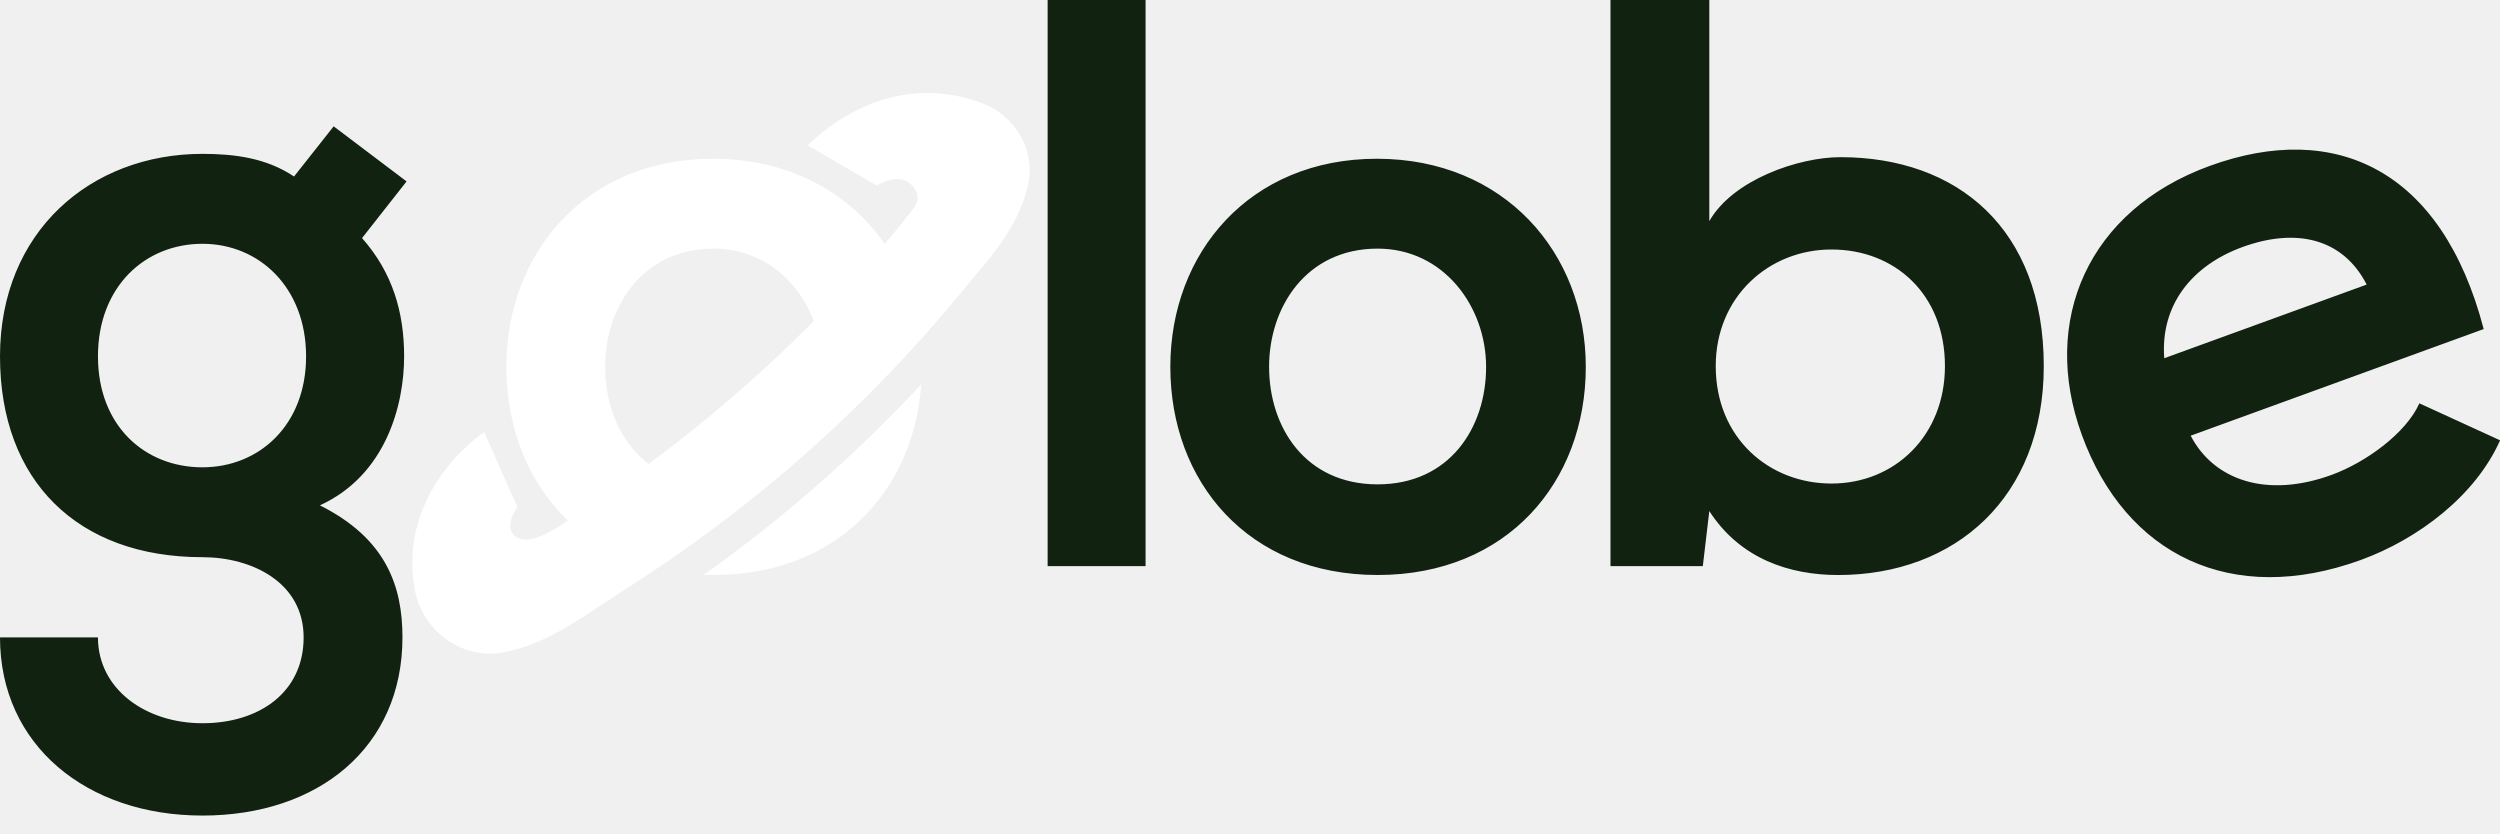
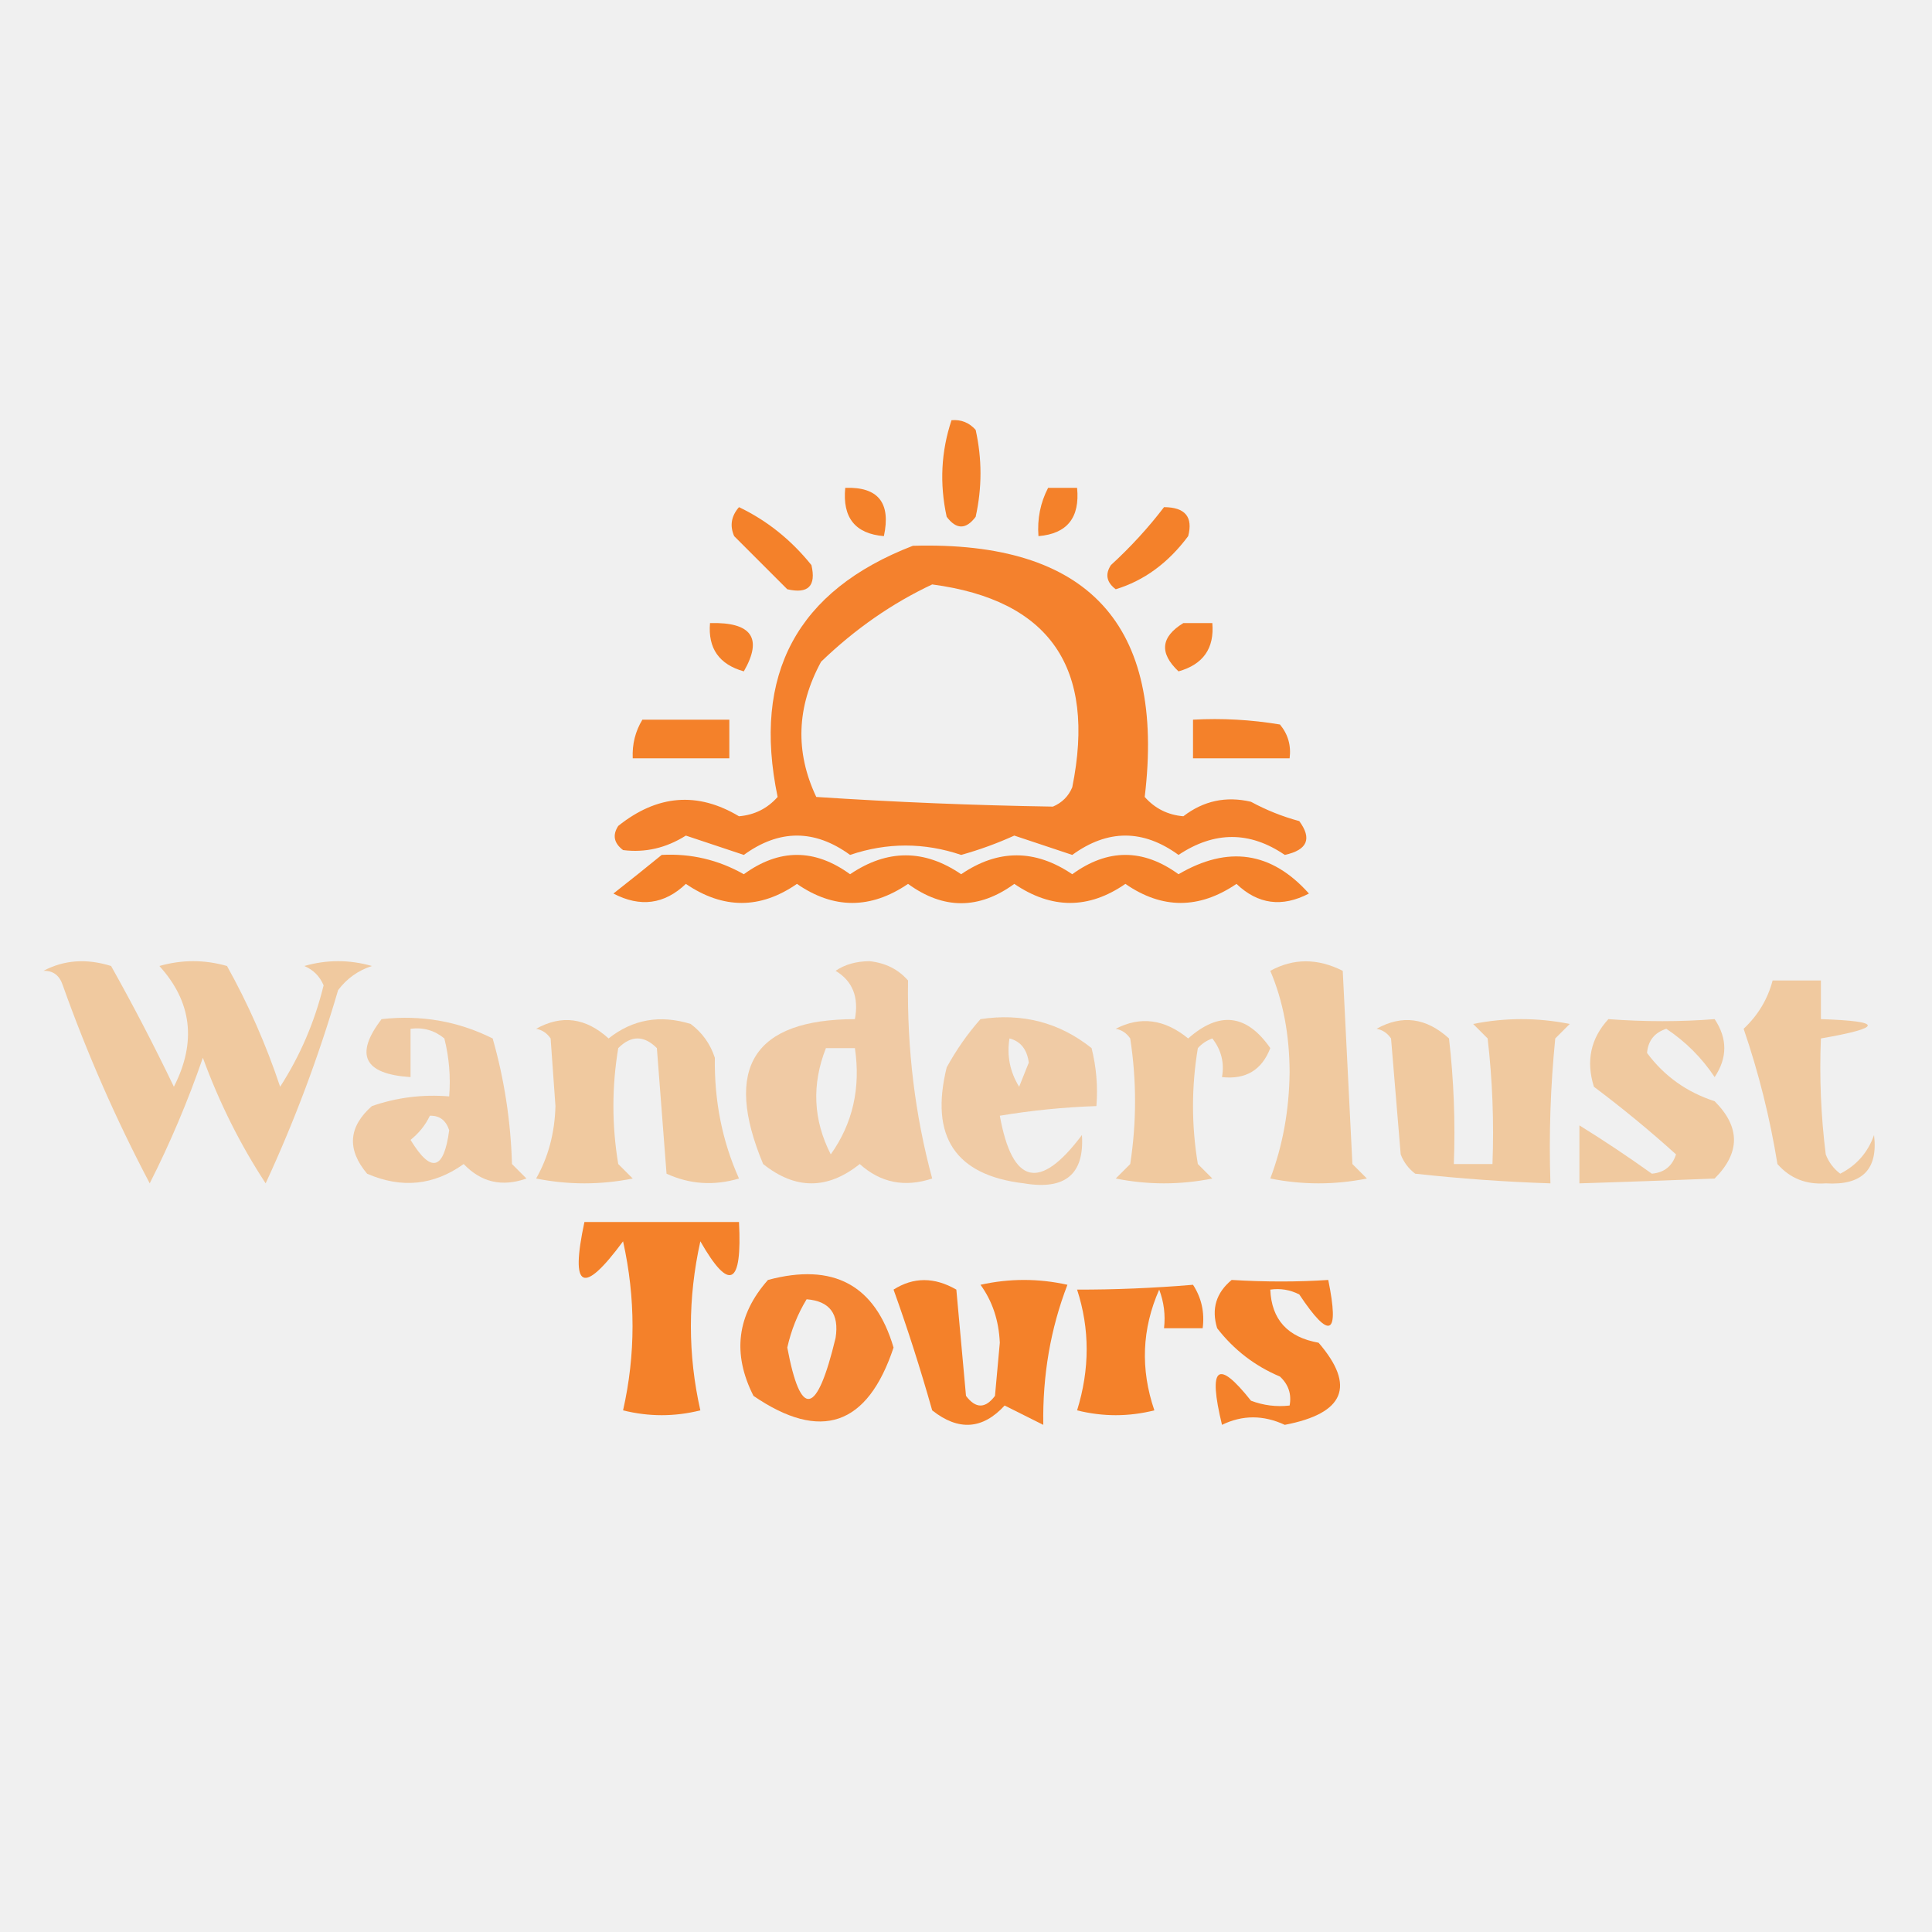
- <svg xmlns="http://www.w3.org/2000/svg" width="120" height="40" fill="none">
-   <path d="m16.016 6.064 3.5 2.644-2.138 2.72c1.476 1.67 2.02 3.577 2.02 5.677 0 2.37-.894 5.714-4.044 7.152 3.188 1.594 3.964 3.888 3.964 6.338 0 5.288-4.044 8.552-9.602 8.552C4.158 39.147 0 35.765 0 30.595h4.702c0 2.488 2.294 4.12 5.014 4.12s4.858-1.476 4.858-4.12-2.488-3.85-4.858-3.85C3.732 26.745 0 23.093 0 17.105s4.352-9.72 9.72-9.72c1.517 0 3.07.194 4.393 1.088l1.903-2.409ZM4.702 17.104c0 3.345 2.256 5.327 5.014 5.327 2.72 0 4.976-2.02 4.976-5.326 0-3.306-2.252-5.403-4.972-5.403-2.762 0-5.018 2.059-5.018 5.403ZM54.988 0v27.175h-4.702V0h4.702Zm21.13 17.61c0 5.52-3.77 9.99-9.99 9.99-6.22 0-9.952-4.47-9.952-9.99 0-5.482 3.808-9.99 9.914-9.99 6.105 0 10.028 4.508 10.028 9.99Zm-15.201 0c0 2.915 1.75 5.639 5.208 5.639s5.208-2.72 5.208-5.639c0-2.876-2.02-5.676-5.208-5.676-3.42 0-5.209 2.8-5.209 5.676ZM82.047 0v10.614c1.126-1.982 4.276-3.07 6.296-3.07 5.596 0 9.758 3.42 9.758 10.028 0 6.297-4.238 10.029-9.872 10.029-2.332 0-4.703-.776-6.182-3.07l-.312 2.644h-4.432V0h4.744Zm.308 17.572c0 3.459 2.564 5.638 5.558 5.638 3.032 0 5.444-2.294 5.444-5.638 0-3.458-2.412-5.596-5.444-5.596-2.99-.004-5.558 2.252-5.558 5.596Zm22.797 3.341c1.102 2.12 3.625 3.025 6.767 1.881 1.643-.599 3.573-2.002 4.211-3.434l3.874 1.775c-1.182 2.664-3.94 4.744-6.681 5.742-6.21 2.259-11.296-.233-13.396-6.006-1.996-5.478.294-10.78 6.14-12.908 6.026-2.193 11.147.163 13.15 7.832l-14.065 5.118Zm8.448-7.253c-1.143-2.232-3.396-2.734-5.953-1.805-2.412.876-3.957 2.765-3.763 5.34l9.716-3.535Z" fill="#121" />
-   <path fill-rule="evenodd" clip-rule="evenodd" d="M43.239 13.038C41.7 9.83 38.496 7.62 34.22 7.62c-6.105 0-9.913 4.508-9.913 9.99 0 3.5 1.5 6.578 4.183 8.362a9.26 9.26 0 0 0 .245-.189 67.842 67.842 0 0 0 3.915-2.755c-2.394-.705-3.603-2.995-3.603-5.418 0-2.876 1.791-5.676 5.208-5.676 3.009 0 4.977 2.495 5.189 5.193a67.631 67.631 0 0 0 3.794-4.09Zm-9.464 14.554a67.79 67.79 0 0 0 10.445-9.146c-.361 5.129-4.058 9.155-9.96 9.155-.164 0-.325-.003-.485-.01Z" fill="#fff" />
-   <path d="M47.104 4.935c-4.844-1.782-8.326 2.05-8.326 2.05l3.302 1.92c1.237-.71 1.788-.02 1.93.358.1.266-.035.558-.142.717l-.804 1.015A67.73 67.73 0 0 1 27.932 24.49s-1.719 1.386-2.633 1.407c-.77.017-1.113-.63-.465-1.56L23.24 20.74s-4.147 2.716-3.344 7.492c.34 2.016 2.235 3.45 4.249 3.087 1.029-.184 2.3-.686 3.856-1.715l2.862-1.871A67.774 67.774 0 0 0 45.996 14.21l.984-1.189c1.483-1.687 2.148-3.077 2.373-4.175.347-1.68-.648-3.323-2.249-3.912Z" fill="#fff" />
+ <svg xmlns="http://www.w3.org/2000/svg" version="1.1" width="200px" height="200px" style="shape-rendering:geometricPrecision; text-rendering:geometricPrecision; image-rendering:optimizeQuality; fill-rule:evenodd; clip-rule:evenodd">
+   <g>
+     <path style="opacity:1" fill="#f4812a" d="M 98.5,43.5 C 99.496,43.414 100.329,43.748 101,44.5C 101.667,47.5 101.667,50.5 101,53.5C 100,54.833 99,54.833 98,53.5C 97.253,50.076 97.42,46.743 98.5,43.5 Z" />
+   </g>
+   <g>
+     <path style="opacity:1" fill="#f4812a" d="M 87.5,50.5 C 90.91,50.384 92.244,52.05 91.5,55.5C 88.53,55.254 87.197,53.588 87.5,50.5 Z" />
+   </g>
+   <g>
+     <path style="opacity:1" fill="#f4812a" d="M 108.5,50.5 C 109.5,50.5 110.5,50.5 111.5,50.5C 111.803,53.588 110.47,55.254 107.5,55.5C 107.366,53.709 107.699,52.042 108.5,50.5 Z" />
+   </g>
+   <g>
+     <path style="opacity:1" fill="#f4812a" d="M 76.5,52.5 C 79.394,53.882 81.894,55.882 84,58.5C 84.5,60.667 83.667,61.5 81.5,61C 79.667,59.167 77.833,57.333 76,55.5C 75.53,54.423 75.697,53.423 76.5,52.5 Z" />
+   </g>
+   <g>
+     <path style="opacity:1" fill="#f4812a" d="M 120.5,52.5 C 122.686,52.511 123.519,53.511 123,55.5C 120.936,58.274 118.436,60.107 115.5,61C 114.549,60.282 114.383,59.449 115,58.5C 117.04,56.63 118.873,54.63 120.5,52.5 Z" />
+   </g>
+   <g>
+     <path style="opacity:0.992" fill="#f4802b" d="M 94.5,56.5 C 112.651,55.98 120.651,64.646 118.5,82.5C 119.559,83.696 120.893,84.363 122.5,84.5C 124.59,82.894 126.924,82.394 129.5,83C 131.087,83.862 132.754,84.529 134.5,85C 135.841,86.826 135.341,87.993 133,88.5C 129.378,86.028 125.711,86.028 122,88.5C 118.333,85.833 114.667,85.833 111,88.5C 109,87.833 107,87.167 105,86.5C 103.216,87.309 101.383,87.976 99.5,88.5C 95.659,87.206 91.825,87.206 88,88.5C 84.333,85.833 80.667,85.833 77,88.5C 75,87.833 73,87.167 71,86.5C 68.95,87.791 66.783,88.291 64.5,88C 63.549,87.282 63.383,86.449 64,85.5C 68.044,82.265 72.211,81.932 76.5,84.5C 78.107,84.363 79.441,83.696 80.5,82.5C 77.852,69.792 82.519,61.125 94.5,56.5 Z M 96.5,60.5 C 108.669,62.117 113.502,69.117 111,81.5C 110.612,82.428 109.945,83.095 109,83.5C 100.804,83.37 92.637,83.036 84.5,82.5C 82.293,77.839 82.46,73.172 85,68.5C 88.51,65.121 92.344,62.454 96.5,60.5 Z" />
+   </g>
+   <g>
+     <path style="opacity:1" fill="#f4812a" d="M 73.5,64.5 C 77.814,64.387 78.981,66.053 77,69.5C 74.444,68.781 73.277,67.114 73.5,64.5 Z" />
+   </g>
+   <g>
+     <path style="opacity:1" fill="#f4812a" d="M 122.5,64.5 C 123.5,64.5 124.5,64.5 125.5,64.5C 125.723,67.114 124.556,68.781 122,69.5C 119.99,67.604 120.157,65.937 122.5,64.5 Z" />
+   </g>
+   <g>
+     <path style="opacity:1" fill="#f4812a" d="M 66.5,74.5 C 69.5,74.5 72.5,74.5 75.5,74.5C 75.5,75.833 75.5,77.167 75.5,78.5C 72.167,78.5 68.833,78.5 65.5,78.5C 65.433,77.041 65.766,75.708 66.5,74.5 Z" />
+   </g>
+   <g>
+     <path style="opacity:1" fill="#f4812a" d="M 123.5,74.5 C 126.518,74.335 129.518,74.502 132.5,75C 133.337,76.011 133.67,77.178 133.5,78.5C 130.167,78.5 126.833,78.5 123.5,78.5C 123.5,77.167 123.5,75.833 123.5,74.5 Z" />
+   </g>
+   <g>
+     <path style="opacity:1" fill="#f4812a" d="M 68.5,88.5 C 71.528,88.339 74.361,89.006 77,90.5C 80.667,87.833 84.333,87.833 88,90.5C 91.85,87.894 95.683,87.894 99.5,90.5C 103.316,87.894 107.15,87.894 111,90.5C 114.667,87.833 118.333,87.833 122,90.5C 127.128,87.495 131.628,88.162 135.5,92.5C 132.718,93.952 130.218,93.619 128,91.5C 124.132,94.128 120.299,94.128 116.5,91.5C 112.701,94.128 108.868,94.128 105,91.5C 101.333,94.167 97.667,94.167 94,91.5C 90.132,94.128 86.299,94.128 82.5,91.5C 78.701,94.128 74.868,94.128 71,91.5C 68.781,93.619 66.281,93.952 63.5,92.5C 65.201,91.165 66.868,89.832 68.5,88.5 Z" />
+   </g>
+   <g>
+     <path style="opacity:1" fill="#f0c99f" d="M 4.5,100.5 C 6.628,99.371 8.961,99.204 11.5,100C 13.794,104.088 15.961,108.255 18,112.5C 20.364,107.876 19.864,103.709 16.5,100C 18.833,99.333 21.167,99.333 23.5,100C 25.718,103.984 27.551,108.15 29,112.5C 31.076,109.281 32.576,105.781 33.5,102C 33.095,101.055 32.428,100.388 31.5,100C 33.833,99.333 36.167,99.333 38.5,100C 37.069,100.465 35.903,101.299 35,102.5C 32.981,109.394 30.482,116.061 27.5,122.5C 24.874,118.495 22.707,114.162 21,109.5C 19.451,113.99 17.617,118.323 15.5,122.5C 12.022,115.908 9.022,109.075 6.5,102C 6.164,100.97 5.497,100.47 4.5,100.5 Z" />
+   </g>
+   <g>
+     <path style="opacity:0.939" fill="#f0c89f" d="M 86.5,100.5 C 87.449,99.848 88.615,99.514 90,99.5C 91.658,99.675 92.991,100.342 94,101.5C 93.891,108.609 94.724,115.443 96.5,122C 93.653,122.944 91.153,122.444 89,120.5C 85.667,123.167 82.333,123.167 79,120.5C 74.841,110.531 78.008,105.531 88.5,105.5C 88.923,103.219 88.256,101.552 86.5,100.5 Z M 85.5,108.5 C 86.5,108.5 87.5,108.5 88.5,108.5C 89.11,112.635 88.277,116.301 86,119.5C 84.18,115.941 84.014,112.274 85.5,108.5 Z" />
+   </g>
+   <g>
+     <path style="opacity:1" fill="#f0c99f" d="M 131.5,100.5 C 133.895,99.186 136.395,99.186 139,100.5C 139.333,107.167 139.667,113.833 140,120.5C 140.5,121 141,121.5 141.5,122C 138.167,122.667 134.833,122.667 131.5,122C 132.789,118.598 133.456,114.931 133.5,111C 133.488,107.098 132.821,103.598 131.5,100.5 Z" />
+   </g>
+   <g>
+     <path style="opacity:1" fill="#f0c99f" d="M 183.5,101.5 C 185.167,101.5 186.833,101.5 188.5,101.5C 188.5,102.833 188.5,104.167 188.5,105.5C 194.966,105.71 194.966,106.377 188.5,107.5C 188.334,111.514 188.501,115.514 189,119.5C 189.308,120.308 189.808,120.975 190.5,121.5C 192.197,120.636 193.363,119.303 194,117.5C 194.433,121.068 192.767,122.734 189,122.5C 186.966,122.646 185.299,121.98 184,120.5C 183.221,115.701 182.054,111.034 180.5,106.5C 181.994,105.095 182.994,103.429 183.5,101.5 Z" />
+   </g>
+   <g>
+     <path style="opacity:0.952" fill="#f0c89f" d="M 39.5,105.5 C 43.584,105.043 47.417,105.71 51,107.5C 52.204,111.716 52.87,116.049 53,120.5C 53.5,121 54,121.5 54.5,122C 51.975,122.896 49.808,122.396 48,120.5C 44.899,122.72 41.565,123.053 38,121.5C 35.895,118.989 36.062,116.656 38.5,114.5C 41.084,113.607 43.751,113.274 46.5,113.5C 46.662,111.473 46.495,109.473 46,107.5C 44.989,106.663 43.822,106.33 42.5,106.5C 42.5,108.167 42.5,109.833 42.5,111.5C 37.679,111.193 36.679,109.193 39.5,105.5 Z M 44.5,115.5 C 45.497,115.47 46.164,115.97 46.5,117C 45.95,121.158 44.617,121.491 42.5,118C 43.38,117.292 44.047,116.458 44.5,115.5 Z" />
+   </g>
+   <g>
+     <path style="opacity:1" fill="#f0c99f" d="M 55.5,106.5 C 58.143,105.021 60.643,105.354 63,107.5C 65.497,105.522 68.331,105.022 71.5,106C 72.701,106.903 73.535,108.069 74,109.5C 73.937,113.982 74.77,118.148 76.5,122C 73.901,122.769 71.401,122.602 69,121.5C 68.667,117.167 68.333,112.833 68,108.5C 66.667,107.167 65.333,107.167 64,108.5C 63.333,112.5 63.333,116.5 64,120.5C 64.5,121 65,121.5 65.5,122C 62.167,122.667 58.833,122.667 55.5,122C 56.76,119.787 57.426,117.287 57.5,114.5C 57.333,112.167 57.167,109.833 57,107.5C 56.617,106.944 56.117,106.611 55.5,106.5 Z" />
+   </g>
+   <g>
+     <path style="opacity:0.922" fill="#f0c89f" d="M 101.5,105.5 C 105.839,104.846 109.673,105.846 113,108.5C 113.495,110.473 113.662,112.473 113.5,114.5C 110.14,114.616 106.807,114.949 103.5,115.5C 104.8,122.656 107.634,123.322 112,117.5C 112.267,121.554 110.267,123.221 106,122.5C 98.902,121.668 96.235,117.668 98,110.5C 98.997,108.677 100.164,107.01 101.5,105.5 Z M 104.5,107.5 C 105.649,107.791 106.316,108.624 106.5,110C 106.167,110.833 105.833,111.667 105.5,112.5C 104.548,110.955 104.215,109.288 104.5,107.5 Z" />
+   </g>
+   <g>
+     <path style="opacity:1" fill="#f0c99f" d="M 115.5,106.5 C 118.061,105.169 120.561,105.502 123,107.5C 126.222,104.645 129.056,104.979 131.5,108.5C 130.625,110.773 128.958,111.773 126.5,111.5C 126.762,110.022 126.429,108.689 125.5,107.5C 124.914,107.709 124.414,108.043 124,108.5C 123.333,112.5 123.333,116.5 124,120.5C 124.5,121 125,121.5 125.5,122C 122.167,122.667 118.833,122.667 115.5,122C 116,121.5 116.5,121 117,120.5C 117.667,116.167 117.667,111.833 117,107.5C 116.617,106.944 116.117,106.611 115.5,106.5 Z" />
+   </g>
+   <g>
+     <path style="opacity:1" fill="#f0c99f" d="M 142.5,106.5 C 145.143,105.021 147.643,105.354 150,107.5C 150.499,111.821 150.666,116.154 150.5,120.5C 151.833,120.5 153.167,120.5 154.5,120.5C 154.666,116.154 154.499,111.821 154,107.5C 153.5,107 153,106.5 152.5,106C 155.833,105.333 159.167,105.333 162.5,106C 162,106.5 161.5,107 161,107.5C 160.501,112.489 160.334,117.489 160.5,122.5C 155.852,122.348 151.185,122.015 146.5,121.5C 145.808,120.975 145.308,120.308 145,119.5C 144.667,115.5 144.333,111.5 144,107.5C 143.617,106.944 143.117,106.611 142.5,106.5 Z" />
+   </g>
+   <g>
+     <path style="opacity:1" fill="#f0c99f" d="M 166.5,105.5 C 170.287,105.78 173.953,105.78 177.5,105.5C 178.833,107.5 178.833,109.5 177.5,111.5C 176.167,109.5 174.5,107.833 172.5,106.5C 171.28,106.887 170.613,107.72 170.5,109C 172.274,111.393 174.607,113.059 177.5,114C 180.167,116.667 180.167,119.333 177.5,122C 172.676,122.196 168.009,122.363 163.5,122.5C 163.5,120.5 163.5,118.5 163.5,116.5C 165.982,118.033 168.482,119.699 171,121.5C 172.28,121.387 173.113,120.72 173.5,119.5C 170.798,117.058 167.965,114.724 165,112.5C 164.167,109.829 164.667,107.496 166.5,105.5 Z" />
+   </g>
+   <g>
+     <path style="opacity:1" fill="#f4812a" d="M 60.5,126.5 C 65.833,126.5 71.167,126.5 76.5,126.5C 76.843,133.095 75.509,133.761 72.5,128.5C 71.193,134.388 71.193,140.221 72.5,146C 69.833,146.667 67.167,146.667 64.5,146C 65.807,140.221 65.807,134.388 64.5,128.5C 60.338,134.141 59.005,133.474 60.5,126.5 Z" />
+   </g>
+   <g>
+     <path style="opacity:0.967" fill="#f4802b" d="M 79.5,132.5 C 86.269,130.687 90.602,133.021 92.5,139.5C 89.805,147.603 84.972,149.27 78,144.5C 75.784,140.132 76.284,136.132 79.5,132.5 Z M 83.5,134.5 C 85.89,134.685 86.89,136.018 86.5,138.5C 84.559,146.58 82.893,146.913 81.5,139.5C 81.902,137.7 82.569,136.033 83.5,134.5 Z" />
+   </g>
+   <g>
+     <path style="opacity:1" fill="#f4812a" d="M 92.5,133.5 C 94.56,132.189 96.727,132.189 99,133.5C 99.333,137.167 99.667,140.833 100,144.5C 101,145.833 102,145.833 103,144.5C 103.167,142.667 103.333,140.833 103.5,139C 103.4,136.698 102.733,134.698 101.5,133C 104.5,132.333 107.5,132.333 110.5,133C 108.753,137.531 107.92,142.365 108,147.5C 106.667,146.833 105.333,146.167 104,145.5C 101.716,147.984 99.216,148.151 96.5,146C 95.271,141.66 93.938,137.493 92.5,133.5 Z" />
+   </g>
+   <g>
+     <path style="opacity:1" fill="#f4812a" d="M 111.5,133.5 C 115.354,133.511 119.354,133.345 123.5,133C 124.38,134.356 124.714,135.856 124.5,137.5C 123.167,137.5 121.833,137.5 120.5,137.5C 120.657,136.127 120.49,134.793 120,133.5C 118.208,137.565 118.041,141.731 119.5,146C 116.833,146.667 114.167,146.667 111.5,146C 112.822,141.733 112.822,137.566 111.5,133.5 Z" />
+   </g>
+   <g>
+     <path style="opacity:1" fill="#f4812a" d="M 127.5,132.5 C 131.015,132.712 134.348,132.712 137.5,132.5C 138.679,138.273 137.679,138.773 134.5,134C 133.552,133.517 132.552,133.351 131.5,133.5C 131.626,136.595 133.293,138.428 136.5,139C 140.36,143.48 139.193,146.314 133,147.5C 130.783,146.468 128.617,146.468 126.5,147.5C 125.038,141.462 126.038,140.629 129.5,145C 130.793,145.49 132.127,145.657 133.5,145.5C 133.719,144.325 133.386,143.325 132.5,142.5C 129.906,141.408 127.739,139.741 126,137.5C 125.387,135.505 125.887,133.838 127.5,132.5 Z" />
+   </g>
</svg>
